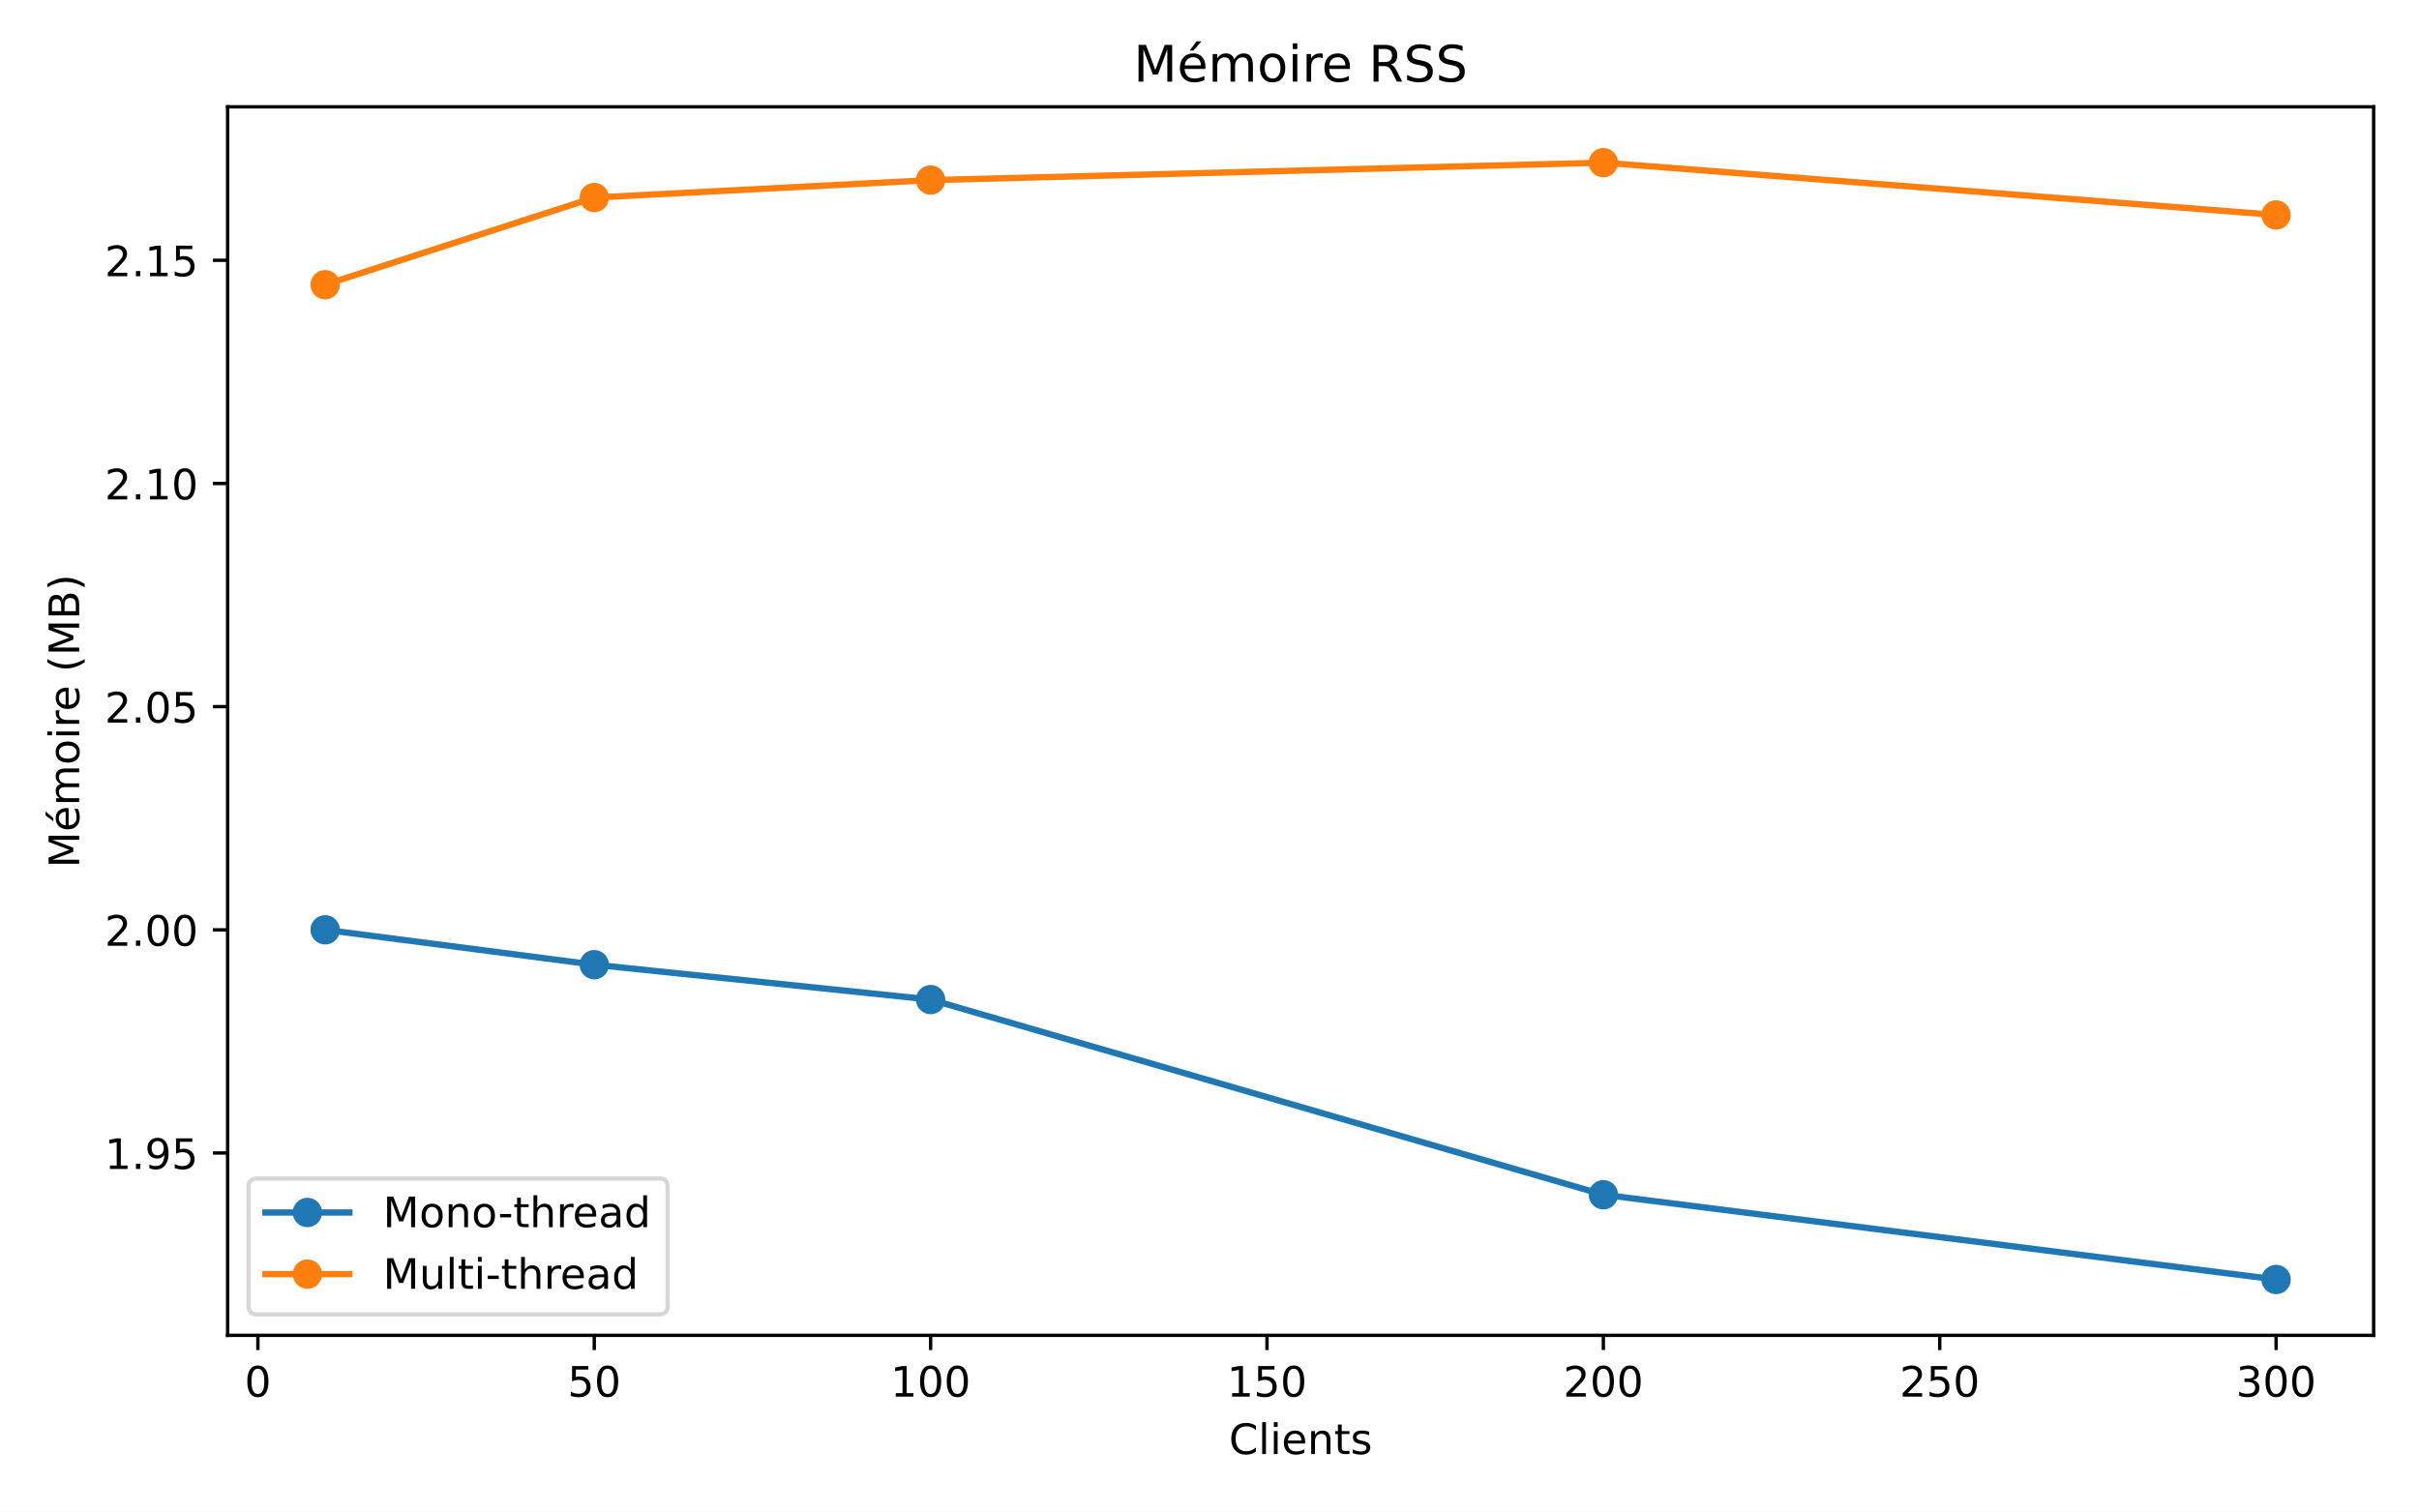
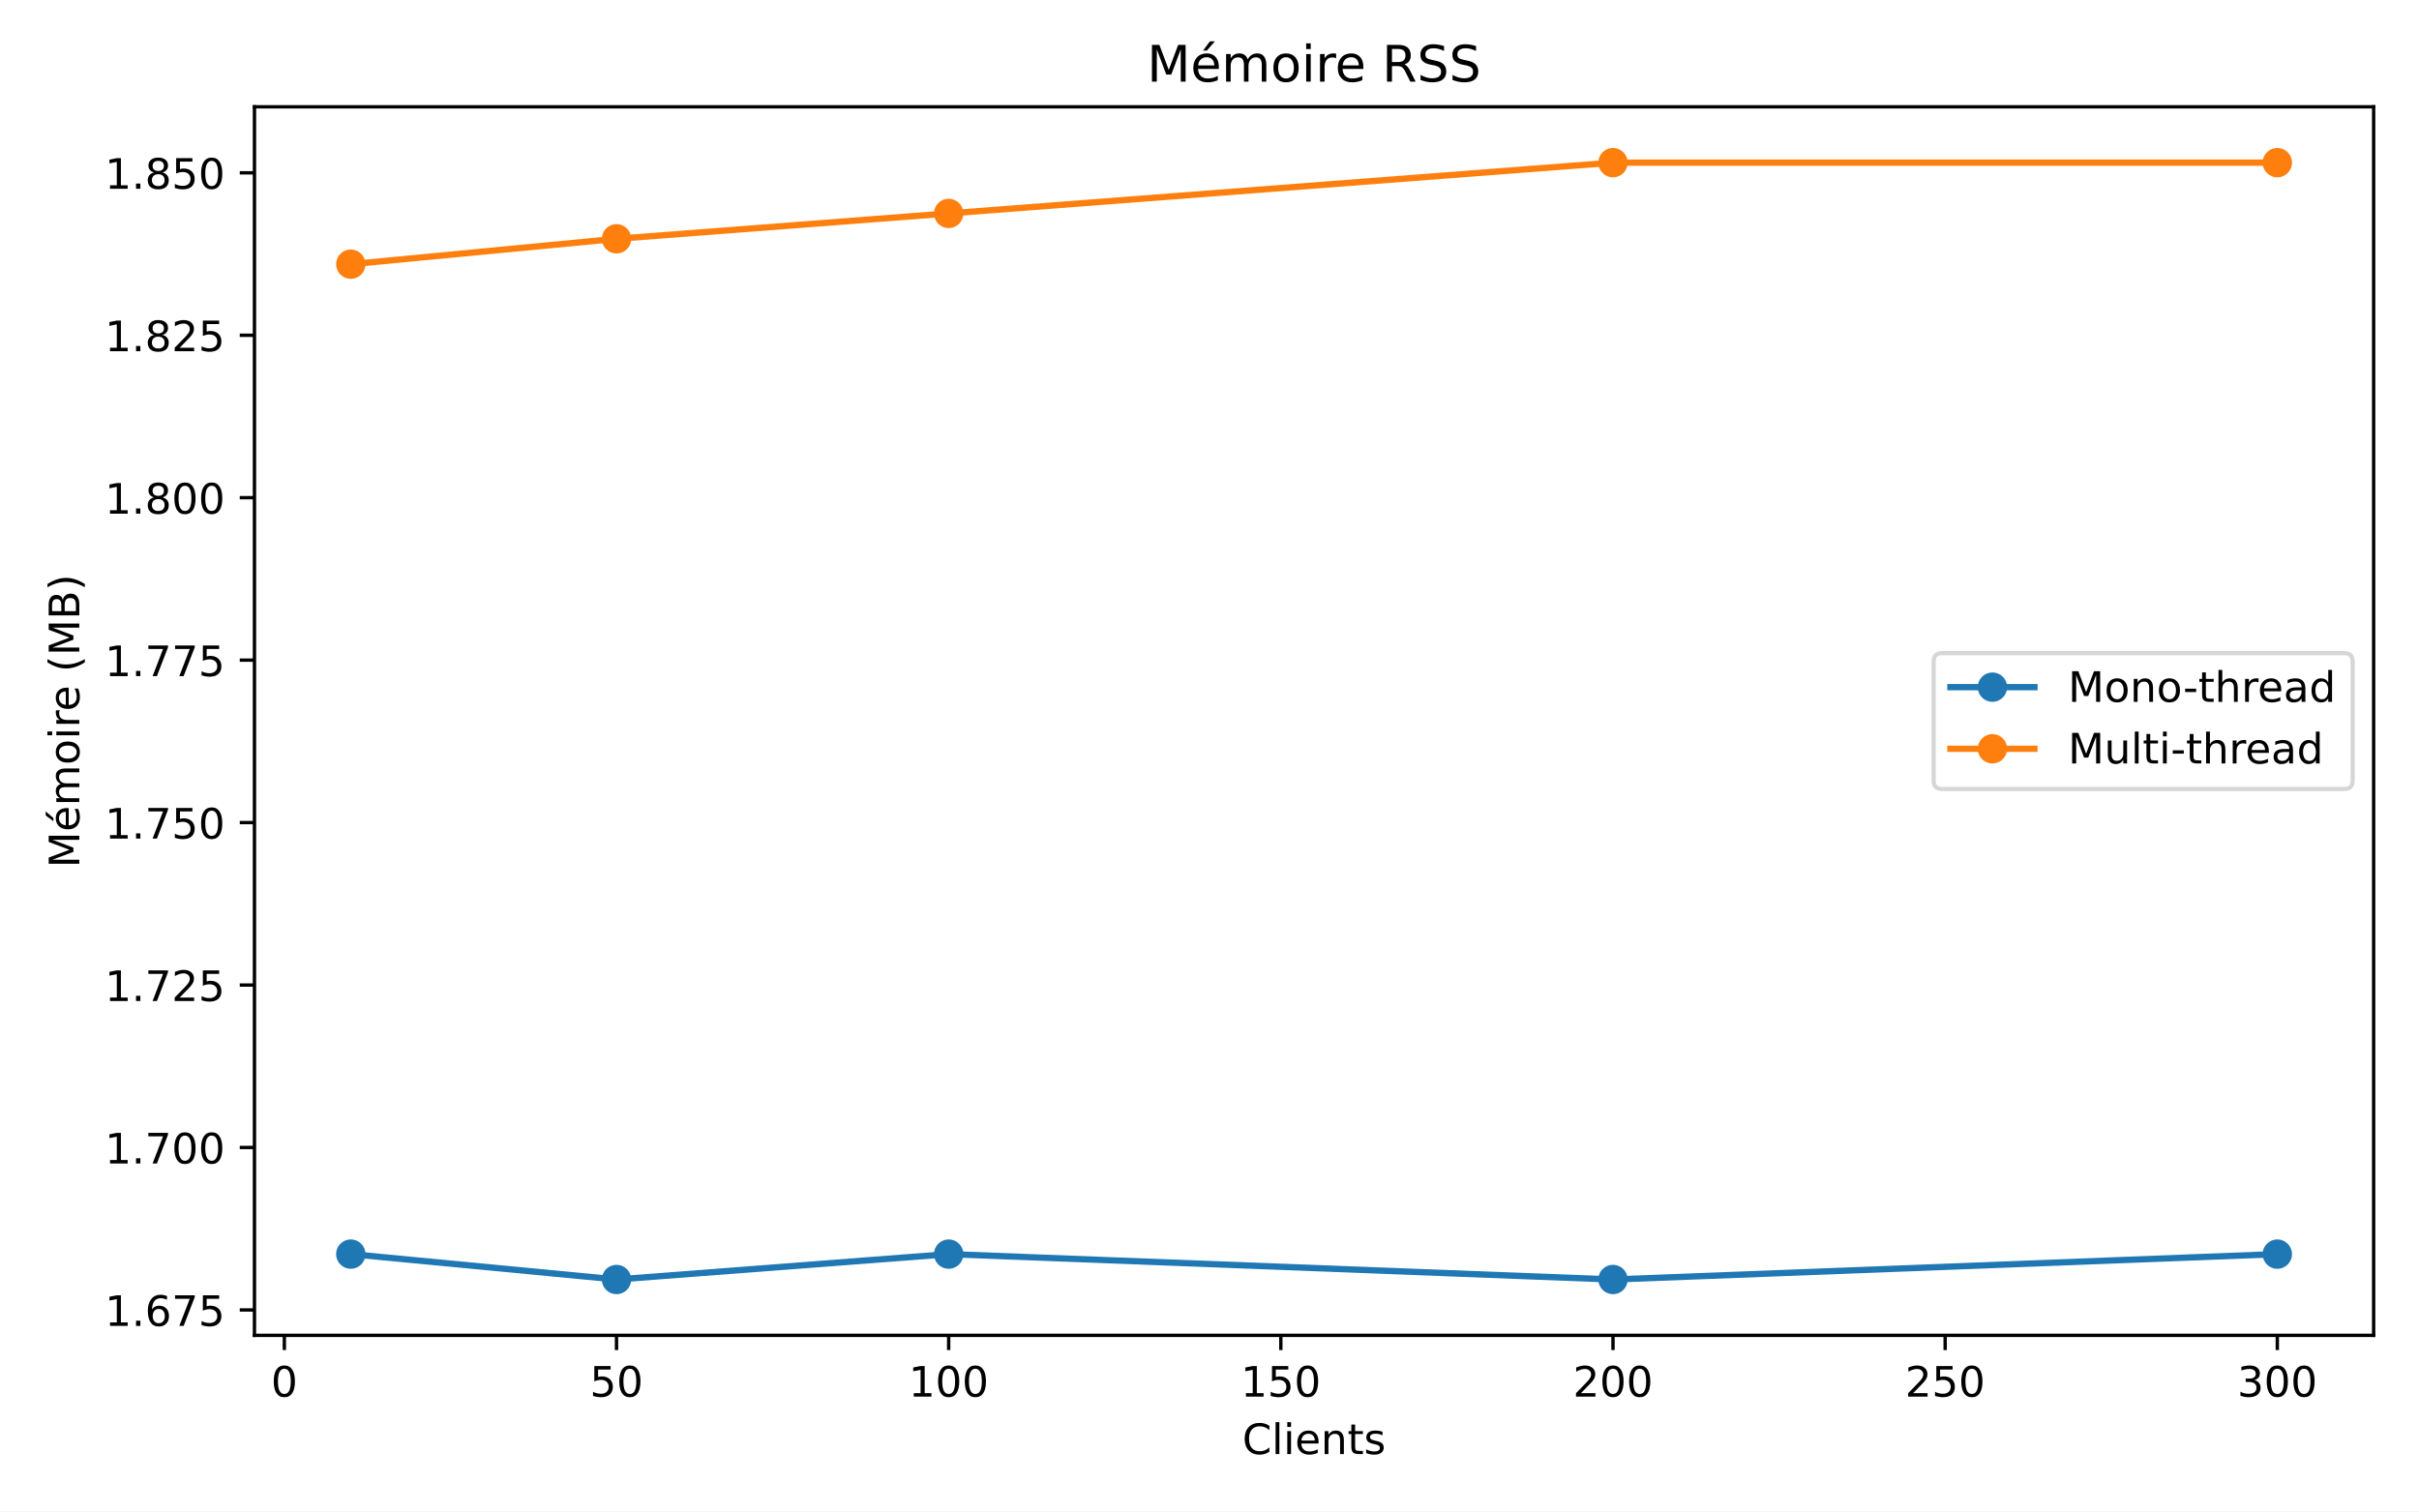
<svg xmlns="http://www.w3.org/2000/svg" xmlns:xlink="http://www.w3.org/1999/xlink" width="576pt" height="360pt" viewBox="0 0 576 360" version="1.1">
  <defs>
    <style type="text/css">*{stroke-linejoin: round; stroke-linecap: butt}</style>
  </defs>
  <g id="figure_1">
    <g id="patch_1">
      <path d="M 0 360  L 576 360  L 576 0  L 0 0  z " style="fill: #ffffff" />
    </g>
    <g id="axes_1">
      <g id="patch_2">
-         <path d="M 54.2 318.04  L 565.2 318.04  L 565.2 25.44  L 54.2 25.44  z " style="fill: #ffffff" />
+         <path d="M 60.59 318.04  L 565.2 318.04  L 565.2 25.44  L 60.59 25.44  z " style="fill: #ffffff" />
      </g>
      <g id="matplotlib.axis_1">
        <g id="xtick_1">
          <g id="line2d_1">
            <defs>
-               <path id="m2f5c1d4aa0" d="M 0 0  L 0 3.5  " style="stroke: #000000; stroke-width: 0.8" />
-             </defs>
-             <g>
-               <use xlink:href="#m2f5c1d4aa0" x="61.408" y="318.04" style="stroke: #000000; stroke-width: 0.8" />
+               <path id="m9c9d1af204" d="M 0 0  L 0 3.5  " style="stroke: #000000; stroke-width: 0.8" />
+             </defs>
+             <g>
+               <use xlink:href="#m9c9d1af204" x="67.708" y="318.04" style="stroke: #000000; stroke-width: 0.8" />
            </g>
          </g>
          <g id="text_1">
-             <g transform="translate(58.22721 332.6384) scale(0.1 -0.1)">
+             <g transform="translate(64.52707 332.6384) scale(0.1 -0.1)">
              <defs>
                <path id="DejaVuSans-30" d="M 2034 4250  Q 1547 4250 1301 3770  Q 1056 3291 1056 2328  Q 1056 1369 1301 889  Q 1547 409 2034 409  Q 2525 409 2770 889  Q 3016 1369 3016 2328  Q 3016 3291 2770 3770  Q 2525 4250 2034 4250  z M 2034 4750  Q 2819 4750 3233 4129  Q 3647 3509 3647 2328  Q 3647 1150 3233 529  Q 2819 -91 2034 -91  Q 1250 -91 836 529  Q 422 1150 422 2328  Q 422 3509 836 4129  Q 1250 4750 2034 4750  z " transform="scale(0.015625)" />
              </defs>
              <use xlink:href="#DejaVuSans-30" />
            </g>
          </g>
        </g>
        <g id="xtick_2">
          <g id="line2d_2">
            <g>
-               <use xlink:href="#m2f5c1d4aa0" x="141.503" y="318.04" style="stroke: #000000; stroke-width: 0.8" />
+               <use xlink:href="#m9c9d1af204" x="146.801" y="318.04" style="stroke: #000000; stroke-width: 0.8" />
            </g>
          </g>
          <g id="text_2">
-             <g transform="translate(135.14 332.6384) scale(0.1 -0.1)">
+             <g transform="translate(140.4383 332.6384) scale(0.1 -0.1)">
              <defs>
                <path id="DejaVuSans-35" d="M 691 4666  L 3169 4666  L 3169 4134  L 1269 4134  L 1269 2991  Q 1406 3038 1543 3061  Q 1681 3084 1819 3084  Q 2600 3084 3056 2656  Q 3513 2228 3513 1497  Q 3513 744 3044 326  Q 2575 -91 1722 -91  Q 1428 -91 1123 -41  Q 819 9 494 109  L 494 744  Q 775 591 1075 516  Q 1375 441 1709 441  Q 2250 441 2565 725  Q 2881 1009 2881 1497  Q 2881 1984 2565 2268  Q 2250 2553 1709 2553  Q 1456 2553 1204 2497  Q 953 2441 691 2322  L 691 4666  z " transform="scale(0.015625)" />
              </defs>
              <use xlink:href="#DejaVuSans-35" />
              <use xlink:href="#DejaVuSans-30" x="63.623" />
            </g>
          </g>
        </g>
        <g id="xtick_3">
          <g id="line2d_3">
            <g>
-               <use xlink:href="#m2f5c1d4aa0" x="221.597" y="318.04" style="stroke: #000000; stroke-width: 0.8" />
+               <use xlink:href="#m9c9d1af204" x="225.893" y="318.04" style="stroke: #000000; stroke-width: 0.8" />
            </g>
          </g>
          <g id="text_3">
-             <g transform="translate(212.0528 332.6384) scale(0.1 -0.1)">
+             <g transform="translate(216.3495 332.6384) scale(0.1 -0.1)">
              <defs>
                <path id="DejaVuSans-31" d="M 794 531  L 1825 531  L 1825 4091  L 703 3866  L 703 4441  L 1819 4666  L 2450 4666  L 2450 531  L 3481 531  L 3481 0  L 794 0  L 794 531  z " transform="scale(0.015625)" />
              </defs>
              <use xlink:href="#DejaVuSans-31" />
              <use xlink:href="#DejaVuSans-30" x="63.623" />
              <use xlink:href="#DejaVuSans-30" x="127.246" />
            </g>
          </g>
        </g>
        <g id="xtick_4">
          <g id="line2d_4">
            <g>
-               <use xlink:href="#m2f5c1d4aa0" x="301.691" y="318.04" style="stroke: #000000; stroke-width: 0.8" />
+               <use xlink:href="#m9c9d1af204" x="304.986" y="318.04" style="stroke: #000000; stroke-width: 0.8" />
            </g>
          </g>
          <g id="text_4">
-             <g transform="translate(292.1468 332.6384) scale(0.1 -0.1)">
+             <g transform="translate(295.442 332.6384) scale(0.1 -0.1)">
              <use xlink:href="#DejaVuSans-31" />
              <use xlink:href="#DejaVuSans-35" x="63.623" />
              <use xlink:href="#DejaVuSans-30" x="127.246" />
            </g>
          </g>
        </g>
        <g id="xtick_5">
          <g id="line2d_5">
            <g>
-               <use xlink:href="#m2f5c1d4aa0" x="381.785" y="318.04" style="stroke: #000000; stroke-width: 0.8" />
+               <use xlink:href="#m9c9d1af204" x="384.078" y="318.04" style="stroke: #000000; stroke-width: 0.8" />
            </g>
          </g>
          <g id="text_5">
-             <g transform="translate(372.2409 332.6384) scale(0.1 -0.1)">
+             <g transform="translate(374.5345 332.6384) scale(0.1 -0.1)">
              <defs>
                <path id="DejaVuSans-32" d="M 1228 531  L 3431 531  L 3431 0  L 469 0  L 469 531  Q 828 903 1448 1529  Q 2069 2156 2228 2338  Q 2531 2678 2651 2914  Q 2772 3150 2772 3378  Q 2772 3750 2511 3984  Q 2250 4219 1831 4219  Q 1534 4219 1204 4116  Q 875 4013 500 3803  L 500 4441  Q 881 4594 1212 4672  Q 1544 4750 1819 4750  Q 2544 4750 2975 4387  Q 3406 4025 3406 3419  Q 3406 3131 3298 2873  Q 3191 2616 2906 2266  Q 2828 2175 2409 1742  Q 1991 1309 1228 531  z " transform="scale(0.015625)" />
              </defs>
              <use xlink:href="#DejaVuSans-32" />
              <use xlink:href="#DejaVuSans-30" x="63.623" />
              <use xlink:href="#DejaVuSans-30" x="127.246" />
            </g>
          </g>
        </g>
        <g id="xtick_6">
          <g id="line2d_6">
            <g>
-               <use xlink:href="#m2f5c1d4aa0" x="461.879" y="318.04" style="stroke: #000000; stroke-width: 0.8" />
+               <use xlink:href="#m9c9d1af204" x="463.171" y="318.04" style="stroke: #000000; stroke-width: 0.8" />
            </g>
          </g>
          <g id="text_6">
-             <g transform="translate(452.3349 332.6384) scale(0.1 -0.1)">
+             <g transform="translate(453.627 332.6384) scale(0.1 -0.1)">
              <use xlink:href="#DejaVuSans-32" />
              <use xlink:href="#DejaVuSans-35" x="63.623" />
              <use xlink:href="#DejaVuSans-30" x="127.246" />
            </g>
          </g>
        </g>
        <g id="xtick_7">
          <g id="line2d_7">
            <g>
-               <use xlink:href="#m2f5c1d4aa0" x="541.973" y="318.04" style="stroke: #000000; stroke-width: 0.8" />
+               <use xlink:href="#m9c9d1af204" x="542.263" y="318.04" style="stroke: #000000; stroke-width: 0.8" />
            </g>
          </g>
          <g id="text_7">
-             <g transform="translate(532.429 332.6384) scale(0.1 -0.1)">
+             <g transform="translate(532.7194 332.6384) scale(0.1 -0.1)">
              <defs>
                <path id="DejaVuSans-33" d="M 2597 2516  Q 3050 2419 3304 2112  Q 3559 1806 3559 1356  Q 3559 666 3084 287  Q 2609 -91 1734 -91  Q 1441 -91 1130 -33  Q 819 25 488 141  L 488 750  Q 750 597 1062 519  Q 1375 441 1716 441  Q 2309 441 2620 675  Q 2931 909 2931 1356  Q 2931 1769 2642 2001  Q 2353 2234 1838 2234  L 1294 2234  L 1294 2753  L 1863 2753  Q 2328 2753 2575 2939  Q 2822 3125 2822 3475  Q 2822 3834 2567 4026  Q 2313 4219 1838 4219  Q 1578 4219 1281 4162  Q 984 4106 628 3988  L 628 4550  Q 988 4650 1302 4700  Q 1616 4750 1894 4750  Q 2613 4750 3031 4423  Q 3450 4097 3450 3541  Q 3450 3153 3228 2886  Q 3006 2619 2597 2516  z " transform="scale(0.015625)" />
              </defs>
              <use xlink:href="#DejaVuSans-33" />
              <use xlink:href="#DejaVuSans-30" x="63.623" />
              <use xlink:href="#DejaVuSans-30" x="127.246" />
            </g>
          </g>
        </g>
        <g id="text_8">
-           <g transform="translate(292.6203 346.3166) scale(0.1 -0.1)">
+           <g transform="translate(295.8153 346.3166) scale(0.1 -0.1)">
            <defs>
              <path id="DejaVuSans-43" d="M 4122 4306  L 4122 3641  Q 3803 3938 3442 4084  Q 3081 4231 2675 4231  Q 1875 4231 1450 3742  Q 1025 3253 1025 2328  Q 1025 1406 1450 917  Q 1875 428 2675 428  Q 3081 428 3442 575  Q 3803 722 4122 1019  L 4122 359  Q 3791 134 3420 21  Q 3050 -91 2638 -91  Q 1578 -91 968 557  Q 359 1206 359 2328  Q 359 3453 968 4101  Q 1578 4750 2638 4750  Q 3056 4750 3426 4639  Q 3797 4528 4122 4306  z " transform="scale(0.015625)" />
              <path id="DejaVuSans-6c" d="M 603 4863  L 1178 4863  L 1178 0  L 603 0  L 603 4863  z " transform="scale(0.015625)" />
              <path id="DejaVuSans-69" d="M 603 3500  L 1178 3500  L 1178 0  L 603 0  L 603 3500  z M 603 4863  L 1178 4863  L 1178 4134  L 603 4134  L 603 4863  z " transform="scale(0.015625)" />
              <path id="DejaVuSans-65" d="M 3597 1894  L 3597 1613  L 953 1613  Q 991 1019 1311 708  Q 1631 397 2203 397  Q 2534 397 2845 478  Q 3156 559 3463 722  L 3463 178  Q 3153 47 2828 -22  Q 2503 -91 2169 -91  Q 1331 -91 842 396  Q 353 884 353 1716  Q 353 2575 817 3079  Q 1281 3584 2069 3584  Q 2775 3584 3186 3129  Q 3597 2675 3597 1894  z M 3022 2063  Q 3016 2534 2758 2815  Q 2500 3097 2075 3097  Q 1594 3097 1305 2825  Q 1016 2553 972 2059  L 3022 2063  z " transform="scale(0.015625)" />
              <path id="DejaVuSans-6e" d="M 3513 2113  L 3513 0  L 2938 0  L 2938 2094  Q 2938 2591 2744 2837  Q 2550 3084 2163 3084  Q 1697 3084 1428 2787  Q 1159 2491 1159 1978  L 1159 0  L 581 0  L 581 3500  L 1159 3500  L 1159 2956  Q 1366 3272 1645 3428  Q 1925 3584 2291 3584  Q 2894 3584 3203 3211  Q 3513 2838 3513 2113  z " transform="scale(0.015625)" />
              <path id="DejaVuSans-74" d="M 1172 4494  L 1172 3500  L 2356 3500  L 2356 3053  L 1172 3053  L 1172 1153  Q 1172 725 1289 603  Q 1406 481 1766 481  L 2356 481  L 2356 0  L 1766 0  Q 1100 0 847 248  Q 594 497 594 1153  L 594 3053  L 172 3053  L 172 3500  L 594 3500  L 594 4494  L 1172 4494  z " transform="scale(0.015625)" />
              <path id="DejaVuSans-73" d="M 2834 3397  L 2834 2853  Q 2591 2978 2328 3040  Q 2066 3103 1784 3103  Q 1356 3103 1142 2972  Q 928 2841 928 2578  Q 928 2378 1081 2264  Q 1234 2150 1697 2047  L 1894 2003  Q 2506 1872 2764 1633  Q 3022 1394 3022 966  Q 3022 478 2636 193  Q 2250 -91 1575 -91  Q 1294 -91 989 -36  Q 684 19 347 128  L 347 722  Q 666 556 975 473  Q 1284 391 1588 391  Q 1994 391 2212 530  Q 2431 669 2431 922  Q 2431 1156 2273 1281  Q 2116 1406 1581 1522  L 1381 1569  Q 847 1681 609 1914  Q 372 2147 372 2553  Q 372 3047 722 3315  Q 1072 3584 1716 3584  Q 2034 3584 2315 3537  Q 2597 3491 2834 3397  z " transform="scale(0.015625)" />
            </defs>
            <use xlink:href="#DejaVuSans-43" />
            <use xlink:href="#DejaVuSans-6c" x="69.824" />
            <use xlink:href="#DejaVuSans-69" x="97.607" />
            <use xlink:href="#DejaVuSans-65" x="125.391" />
            <use xlink:href="#DejaVuSans-6e" x="186.914" />
            <use xlink:href="#DejaVuSans-74" x="250.293" />
            <use xlink:href="#DejaVuSans-73" x="289.502" />
          </g>
        </g>
      </g>
      <g id="matplotlib.axis_2">
        <g id="ytick_1">
          <g id="line2d_8">
            <defs>
-               <path id="mdb60c29565" d="M 0 0  L -3.5 0  " style="stroke: #000000; stroke-width: 0.8" />
-             </defs>
-             <g>
-               <use xlink:href="#mdb60c29565" x="54.2" y="274.61" style="stroke: #000000; stroke-width: 0.8" />
+               <path id="mbbddf3d3e7" d="M 0 0  L -3.5 0  " style="stroke: #000000; stroke-width: 0.8" />
+             </defs>
+             <g>
+               <use xlink:href="#mbbddf3d3e7" x="60.59" y="311.995" style="stroke: #000000; stroke-width: 0.8" />
            </g>
          </g>
          <g id="text_9">
-             <g transform="translate(24.93437 278.4095) scale(0.1 -0.1)">
+             <g transform="translate(24.96187 315.7938) scale(0.1 -0.1)">
              <defs>
                <path id="DejaVuSans-2e" d="M 684 794  L 1344 794  L 1344 0  L 684 0  L 684 794  z " transform="scale(0.015625)" />
-                 <path id="DejaVuSans-39" d="M 703 97  L 703 672  Q 941 559 1184 500  Q 1428 441 1663 441  Q 2288 441 2617 861  Q 2947 1281 2994 2138  Q 2813 1869 2534 1725  Q 2256 1581 1919 1581  Q 1219 1581 811 2004  Q 403 2428 403 3163  Q 403 3881 828 4315  Q 1253 4750 1959 4750  Q 2769 4750 3195 4129  Q 3622 3509 3622 2328  Q 3622 1225 3098 567  Q 2575 -91 1691 -91  Q 1453 -91 1209 -44  Q 966 3 703 97  z M 1959 2075  Q 2384 2075 2632 2365  Q 2881 2656 2881 3163  Q 2881 3666 2632 3958  Q 2384 4250 1959 4250  Q 1534 4250 1286 3958  Q 1038 3666 1038 3163  Q 1038 2656 1286 2365  Q 1534 2075 1959 2075  z " transform="scale(0.015625)" />
-               </defs>
-               <use xlink:href="#DejaVuSans-31" />
-               <use xlink:href="#DejaVuSans-2e" x="63.623" />
-               <use xlink:href="#DejaVuSans-39" x="95.41" />
-               <use xlink:href="#DejaVuSans-35" x="159.033" />
+                 <path id="DejaVuSans-36" d="M 2113 2584  Q 1688 2584 1439 2293  Q 1191 2003 1191 1497  Q 1191 994 1439 701  Q 1688 409 2113 409  Q 2538 409 2786 701  Q 3034 994 3034 1497  Q 3034 2003 2786 2293  Q 2538 2584 2113 2584  z M 3366 4563  L 3366 3988  Q 3128 4100 2886 4159  Q 2644 4219 2406 4219  Q 1781 4219 1451 3797  Q 1122 3375 1075 2522  Q 1259 2794 1537 2939  Q 1816 3084 2150 3084  Q 2853 3084 3261 2657  Q 3669 2231 3669 1497  Q 3669 778 3244 343  Q 2819 -91 2113 -91  Q 1303 -91 875 529  Q 447 1150 447 2328  Q 447 3434 972 4092  Q 1497 4750 2381 4750  Q 2619 4750 2861 4703  Q 3103 4656 3366 4563  z " transform="scale(0.015625)" />
+                 <path id="DejaVuSans-37" d="M 525 4666  L 3525 4666  L 3525 4397  L 1831 0  L 1172 0  L 2766 4134  L 525 4134  L 525 4666  z " transform="scale(0.015625)" />
+               </defs>
+               <use xlink:href="#DejaVuSans-31" />
+               <use xlink:href="#DejaVuSans-2e" x="63.623" />
+               <use xlink:href="#DejaVuSans-36" x="95.41" />
+               <use xlink:href="#DejaVuSans-37" x="159.033" />
+               <use xlink:href="#DejaVuSans-35" x="222.656" />
            </g>
          </g>
        </g>
        <g id="ytick_2">
          <g id="line2d_9">
            <g>
-               <use xlink:href="#mdb60c29565" x="54.2" y="221.456" style="stroke: #000000; stroke-width: 0.8" />
+               <use xlink:href="#mbbddf3d3e7" x="60.59" y="273.304" style="stroke: #000000; stroke-width: 0.8" />
            </g>
          </g>
          <g id="text_10">
-             <g transform="translate(24.93437 225.2556) scale(0.1 -0.1)">
-               <use xlink:href="#DejaVuSans-32" />
-               <use xlink:href="#DejaVuSans-2e" x="63.623" />
-               <use xlink:href="#DejaVuSans-30" x="95.41" />
+             <g transform="translate(24.96187 277.1029) scale(0.1 -0.1)">
+               <use xlink:href="#DejaVuSans-31" />
+               <use xlink:href="#DejaVuSans-2e" x="63.623" />
+               <use xlink:href="#DejaVuSans-37" x="95.41" />
              <use xlink:href="#DejaVuSans-30" x="159.033" />
+               <use xlink:href="#DejaVuSans-30" x="222.656" />
            </g>
          </g>
        </g>
        <g id="ytick_3">
          <g id="line2d_10">
            <g>
-               <use xlink:href="#mdb60c29565" x="54.2" y="168.303" style="stroke: #000000; stroke-width: 0.8" />
+               <use xlink:href="#mbbddf3d3e7" x="60.59" y="234.613" style="stroke: #000000; stroke-width: 0.8" />
            </g>
          </g>
          <g id="text_11">
-             <g transform="translate(24.93437 172.1018) scale(0.1 -0.1)">
-               <use xlink:href="#DejaVuSans-32" />
-               <use xlink:href="#DejaVuSans-2e" x="63.623" />
-               <use xlink:href="#DejaVuSans-30" x="95.41" />
-               <use xlink:href="#DejaVuSans-35" x="159.033" />
+             <g transform="translate(24.96187 238.4119) scale(0.1 -0.1)">
+               <use xlink:href="#DejaVuSans-31" />
+               <use xlink:href="#DejaVuSans-2e" x="63.623" />
+               <use xlink:href="#DejaVuSans-37" x="95.41" />
+               <use xlink:href="#DejaVuSans-32" x="159.033" />
+               <use xlink:href="#DejaVuSans-35" x="222.656" />
            </g>
          </g>
        </g>
        <g id="ytick_4">
          <g id="line2d_11">
            <g>
-               <use xlink:href="#mdb60c29565" x="54.2" y="115.149" style="stroke: #000000; stroke-width: 0.8" />
+               <use xlink:href="#mbbddf3d3e7" x="60.59" y="195.922" style="stroke: #000000; stroke-width: 0.8" />
            </g>
          </g>
          <g id="text_12">
-             <g transform="translate(24.93437 118.9479) scale(0.1 -0.1)">
-               <use xlink:href="#DejaVuSans-32" />
-               <use xlink:href="#DejaVuSans-2e" x="63.623" />
-               <use xlink:href="#DejaVuSans-31" x="95.41" />
-               <use xlink:href="#DejaVuSans-30" x="159.033" />
+             <g transform="translate(24.96187 199.721) scale(0.1 -0.1)">
+               <use xlink:href="#DejaVuSans-31" />
+               <use xlink:href="#DejaVuSans-2e" x="63.623" />
+               <use xlink:href="#DejaVuSans-37" x="95.41" />
+               <use xlink:href="#DejaVuSans-35" x="159.033" />
+               <use xlink:href="#DejaVuSans-30" x="222.656" />
            </g>
          </g>
        </g>
        <g id="ytick_5">
          <g id="line2d_12">
            <g>
-               <use xlink:href="#mdb60c29565" x="54.2" y="61.995" style="stroke: #000000; stroke-width: 0.8" />
+               <use xlink:href="#mbbddf3d3e7" x="60.59" y="157.231" style="stroke: #000000; stroke-width: 0.8" />
            </g>
          </g>
          <g id="text_13">
-             <g transform="translate(24.93437 65.79403) scale(0.1 -0.1)">
-               <use xlink:href="#DejaVuSans-32" />
-               <use xlink:href="#DejaVuSans-2e" x="63.623" />
-               <use xlink:href="#DejaVuSans-31" x="95.41" />
+             <g transform="translate(24.96187 161.0301) scale(0.1 -0.1)">
+               <use xlink:href="#DejaVuSans-31" />
+               <use xlink:href="#DejaVuSans-2e" x="63.623" />
+               <use xlink:href="#DejaVuSans-37" x="95.41" />
+               <use xlink:href="#DejaVuSans-37" x="159.033" />
+               <use xlink:href="#DejaVuSans-35" x="222.656" />
+             </g>
+           </g>
+         </g>
+         <g id="ytick_6">
+           <g id="line2d_13">
+             <g>
+               <use xlink:href="#mbbddf3d3e7" x="60.59" y="118.54" style="stroke: #000000; stroke-width: 0.8" />
+             </g>
+           </g>
+           <g id="text_14">
+             <g transform="translate(24.96187 122.3392) scale(0.1 -0.1)">
+               <defs>
+                 <path id="DejaVuSans-38" d="M 2034 2216  Q 1584 2216 1326 1975  Q 1069 1734 1069 1313  Q 1069 891 1326 650  Q 1584 409 2034 409  Q 2484 409 2743 651  Q 3003 894 3003 1313  Q 3003 1734 2745 1975  Q 2488 2216 2034 2216  z M 1403 2484  Q 997 2584 770 2862  Q 544 3141 544 3541  Q 544 4100 942 4425  Q 1341 4750 2034 4750  Q 2731 4750 3128 4425  Q 3525 4100 3525 3541  Q 3525 3141 3298 2862  Q 3072 2584 2669 2484  Q 3125 2378 3379 2068  Q 3634 1759 3634 1313  Q 3634 634 3220 271  Q 2806 -91 2034 -91  Q 1263 -91 848 271  Q 434 634 434 1313  Q 434 1759 690 2068  Q 947 2378 1403 2484  z M 1172 3481  Q 1172 3119 1398 2916  Q 1625 2713 2034 2713  Q 2441 2713 2670 2916  Q 2900 3119 2900 3481  Q 2900 3844 2670 4047  Q 2441 4250 2034 4250  Q 1625 4250 1398 4047  Q 1172 3844 1172 3481  z " transform="scale(0.015625)" />
+               </defs>
+               <use xlink:href="#DejaVuSans-31" />
+               <use xlink:href="#DejaVuSans-2e" x="63.623" />
+               <use xlink:href="#DejaVuSans-38" x="95.41" />
+               <use xlink:href="#DejaVuSans-30" x="159.033" />
+               <use xlink:href="#DejaVuSans-30" x="222.656" />
+             </g>
+           </g>
+         </g>
+         <g id="ytick_7">
+           <g id="line2d_14">
+             <g>
+               <use xlink:href="#mbbddf3d3e7" x="60.59" y="79.849" style="stroke: #000000; stroke-width: 0.8" />
+             </g>
+           </g>
+           <g id="text_15">
+             <g transform="translate(24.96187 83.64831) scale(0.1 -0.1)">
+               <use xlink:href="#DejaVuSans-31" />
+               <use xlink:href="#DejaVuSans-2e" x="63.623" />
+               <use xlink:href="#DejaVuSans-38" x="95.41" />
+               <use xlink:href="#DejaVuSans-32" x="159.033" />
+               <use xlink:href="#DejaVuSans-35" x="222.656" />
+             </g>
+           </g>
+         </g>
+         <g id="ytick_8">
+           <g id="line2d_15">
+             <g>
+               <use xlink:href="#mbbddf3d3e7" x="60.59" y="41.158" style="stroke: #000000; stroke-width: 0.8" />
+             </g>
+           </g>
+           <g id="text_16">
+             <g transform="translate(24.96187 44.9574) scale(0.1 -0.1)">
+               <use xlink:href="#DejaVuSans-31" />
+               <use xlink:href="#DejaVuSans-2e" x="63.623" />
+               <use xlink:href="#DejaVuSans-38" x="95.41" />
              <use xlink:href="#DejaVuSans-35" x="159.033" />
-             </g>
-           </g>
-         </g>
-         <g id="text_14">
-           <g transform="translate(18.85469 206.7041) rotate(-90) scale(0.1 -0.1)">
+               <use xlink:href="#DejaVuSans-30" x="222.656" />
+             </g>
+           </g>
+         </g>
+         <g id="text_17">
+           <g transform="translate(18.88219 206.7041) rotate(-90) scale(0.1 -0.1)">
            <defs>
              <path id="DejaVuSans-4d" d="M 628 4666  L 1569 4666  L 2759 1491  L 3956 4666  L 4897 4666  L 4897 0  L 4281 0  L 4281 4097  L 3078 897  L 2444 897  L 1241 4097  L 1241 0  L 628 0  L 628 4666  z " transform="scale(0.015625)" />
              <path id="DejaVuSans-e9" d="M 3597 1894  L 3597 1613  L 953 1613  Q 991 1019 1311 708  Q 1631 397 2203 397  Q 2534 397 2845 478  Q 3156 559 3463 722  L 3463 178  Q 3153 47 2828 -22  Q 2503 -91 2169 -91  Q 1331 -91 842 396  Q 353 884 353 1716  Q 353 2575 817 3079  Q 1281 3584 2069 3584  Q 2775 3584 3186 3129  Q 3597 2675 3597 1894  z M 3022 2063  Q 3016 2534 2758 2815  Q 2500 3097 2075 3097  Q 1594 3097 1305 2825  Q 1016 2553 972 2059  L 3022 2063  z M 2469 5119  L 3091 5119  L 2072 3944  L 1594 3944  L 2469 5119  z " transform="scale(0.015625)" />
              <path id="DejaVuSans-6d" d="M 3328 2828  Q 3544 3216 3844 3400  Q 4144 3584 4550 3584  Q 5097 3584 5394 3201  Q 5691 2819 5691 2113  L 5691 0  L 5113 0  L 5113 2094  Q 5113 2597 4934 2840  Q 4756 3084 4391 3084  Q 3944 3084 3684 2787  Q 3425 2491 3425 1978  L 3425 0  L 2847 0  L 2847 2094  Q 2847 2600 2669 2842  Q 2491 3084 2119 3084  Q 1678 3084 1418 2786  Q 1159 2488 1159 1978  L 1159 0  L 581 0  L 581 3500  L 1159 3500  L 1159 2956  Q 1356 3278 1631 3431  Q 1906 3584 2284 3584  Q 2666 3584 2933 3390  Q 3200 3197 3328 2828  z " transform="scale(0.015625)" />
              <path id="DejaVuSans-6f" d="M 1959 3097  Q 1497 3097 1228 2736  Q 959 2375 959 1747  Q 959 1119 1226 758  Q 1494 397 1959 397  Q 2419 397 2687 759  Q 2956 1122 2956 1747  Q 2956 2369 2687 2733  Q 2419 3097 1959 3097  z M 1959 3584  Q 2709 3584 3137 3096  Q 3566 2609 3566 1747  Q 3566 888 3137 398  Q 2709 -91 1959 -91  Q 1206 -91 779 398  Q 353 888 353 1747  Q 353 2609 779 3096  Q 1206 3584 1959 3584  z " transform="scale(0.015625)" />
              <path id="DejaVuSans-72" d="M 2631 2963  Q 2534 3019 2420 3045  Q 2306 3072 2169 3072  Q 1681 3072 1420 2755  Q 1159 2438 1159 1844  L 1159 0  L 581 0  L 581 3500  L 1159 3500  L 1159 2956  Q 1341 3275 1631 3429  Q 1922 3584 2338 3584  Q 2397 3584 2469 3576  Q 2541 3569 2628 3553  L 2631 2963  z " transform="scale(0.015625)" />
              <path id="DejaVuSans-20" transform="scale(0.015625)" />
              <path id="DejaVuSans-28" d="M 1984 4856  Q 1566 4138 1362 3434  Q 1159 2731 1159 2009  Q 1159 1288 1364 580  Q 1569 -128 1984 -844  L 1484 -844  Q 1016 -109 783 600  Q 550 1309 550 2009  Q 550 2706 781 3412  Q 1013 4119 1484 4856  L 1984 4856  z " transform="scale(0.015625)" />
              <path id="DejaVuSans-42" d="M 1259 2228  L 1259 519  L 2272 519  Q 2781 519 3026 730  Q 3272 941 3272 1375  Q 3272 1813 3026 2020  Q 2781 2228 2272 2228  L 1259 2228  z M 1259 4147  L 1259 2741  L 2194 2741  Q 2656 2741 2882 2914  Q 3109 3088 3109 3444  Q 3109 3797 2882 3972  Q 2656 4147 2194 4147  L 1259 4147  z M 628 4666  L 2241 4666  Q 2963 4666 3353 4366  Q 3744 4066 3744 3513  Q 3744 3084 3544 2831  Q 3344 2578 2956 2516  Q 3422 2416 3680 2098  Q 3938 1781 3938 1306  Q 3938 681 3513 340  Q 3088 0 2303 0  L 628 0  L 628 4666  z " transform="scale(0.015625)" />
              <path id="DejaVuSans-29" d="M 513 4856  L 1013 4856  Q 1481 4119 1714 3412  Q 1947 2706 1947 2009  Q 1947 1309 1714 600  Q 1481 -109 1013 -844  L 513 -844  Q 928 -128 1133 580  Q 1338 1288 1338 2009  Q 1338 2731 1133 3434  Q 928 4138 513 4856  z " transform="scale(0.015625)" />
            </defs>
            <use xlink:href="#DejaVuSans-4d" />
            <use xlink:href="#DejaVuSans-e9" x="86.279" />
            <use xlink:href="#DejaVuSans-6d" x="147.803" />
            <use xlink:href="#DejaVuSans-6f" x="245.215" />
            <use xlink:href="#DejaVuSans-69" x="306.396" />
            <use xlink:href="#DejaVuSans-72" x="334.18" />
            <use xlink:href="#DejaVuSans-65" x="373.043" />
            <use xlink:href="#DejaVuSans-20" x="434.566" />
            <use xlink:href="#DejaVuSans-28" x="466.354" />
            <use xlink:href="#DejaVuSans-4d" x="505.367" />
            <use xlink:href="#DejaVuSans-42" x="591.646" />
            <use xlink:href="#DejaVuSans-29" x="660.25" />
          </g>
        </g>
      </g>
-       <g id="line2d_13">
-         <path d="M 77.427 221.456  L 141.503 229.762  L 221.597 238.067  L 381.785 284.554  L 541.973 304.74  " clip-path="url(#pfbcb73d586)" style="fill: none; stroke: #1f77b4; stroke-width: 1.5; stroke-linecap: square" />
+       <g id="line2d_16">
+         <path d="M 83.527 298.695  L 146.801 304.74  L 225.893 298.695  L 384.078 304.74  L 542.263 298.695  " clip-path="url(#pbe8b947dfd)" style="fill: none; stroke: #1f77b4; stroke-width: 1.5; stroke-linecap: square" />
        <defs>
-           <path id="m05c8826a86" d="M 0 3  C 0.796 3 1.559 2.684 2.121 2.121  C 2.684 1.559 3 0.796 3 0  C 3 -0.796 2.684 -1.559 2.121 -2.121  C 1.559 -2.684 0.796 -3 0 -3  C -0.796 -3 -1.559 -2.684 -2.121 -2.121  C -2.684 -1.559 -3 -0.796 -3 0  C -3 0.796 -2.684 1.559 -2.121 2.121  C -1.559 2.684 -0.796 3 0 3  z " style="stroke: #1f77b4" />
+           <path id="m8973a2453a" d="M 0 3  C 0.796 3 1.559 2.684 2.121 2.121  C 2.684 1.559 3 0.796 3 0  C 3 -0.796 2.684 -1.559 2.121 -2.121  C 1.559 -2.684 0.796 -3 0 -3  C -0.796 -3 -1.559 -2.684 -2.121 -2.121  C -2.684 -1.559 -3 -0.796 -3 0  C -3 0.796 -2.684 1.559 -2.121 2.121  C -1.559 2.684 -0.796 3 0 3  z " style="stroke: #1f77b4" />
        </defs>
-         <g clip-path="url(#pfbcb73d586)">
-           <use xlink:href="#m05c8826a86" x="77.427" y="221.456" style="fill: #1f77b4; stroke: #1f77b4" />
-           <use xlink:href="#m05c8826a86" x="141.503" y="229.762" style="fill: #1f77b4; stroke: #1f77b4" />
-           <use xlink:href="#m05c8826a86" x="221.597" y="238.067" style="fill: #1f77b4; stroke: #1f77b4" />
-           <use xlink:href="#m05c8826a86" x="381.785" y="284.554" style="fill: #1f77b4; stroke: #1f77b4" />
-           <use xlink:href="#m05c8826a86" x="541.973" y="304.74" style="fill: #1f77b4; stroke: #1f77b4" />
-         </g>
-       </g>
-       <g id="line2d_14">
-         <path d="M 77.427 67.809  L 141.503 47.045  L 221.597 42.893  L 381.785 38.74  L 541.973 51.198  " clip-path="url(#pfbcb73d586)" style="fill: none; stroke: #ff7f0e; stroke-width: 1.5; stroke-linecap: square" />
+         <g clip-path="url(#pbe8b947dfd)">
+           <use xlink:href="#m8973a2453a" x="83.527" y="298.695" style="fill: #1f77b4; stroke: #1f77b4" />
+           <use xlink:href="#m8973a2453a" x="146.801" y="304.74" style="fill: #1f77b4; stroke: #1f77b4" />
+           <use xlink:href="#m8973a2453a" x="225.893" y="298.695" style="fill: #1f77b4; stroke: #1f77b4" />
+           <use xlink:href="#m8973a2453a" x="384.078" y="304.74" style="fill: #1f77b4; stroke: #1f77b4" />
+           <use xlink:href="#m8973a2453a" x="542.263" y="298.695" style="fill: #1f77b4; stroke: #1f77b4" />
+         </g>
+       </g>
+       <g id="line2d_17">
+         <path d="M 83.527 62.922  L 146.801 56.876  L 225.893 50.831  L 384.078 38.74  L 542.263 38.74  " clip-path="url(#pbe8b947dfd)" style="fill: none; stroke: #ff7f0e; stroke-width: 1.5; stroke-linecap: square" />
        <defs>
-           <path id="m893e439f14" d="M 0 3  C 0.796 3 1.559 2.684 2.121 2.121  C 2.684 1.559 3 0.796 3 0  C 3 -0.796 2.684 -1.559 2.121 -2.121  C 1.559 -2.684 0.796 -3 0 -3  C -0.796 -3 -1.559 -2.684 -2.121 -2.121  C -2.684 -1.559 -3 -0.796 -3 0  C -3 0.796 -2.684 1.559 -2.121 2.121  C -1.559 2.684 -0.796 3 0 3  z " style="stroke: #ff7f0e" />
+           <path id="m734388bf4f" d="M 0 3  C 0.796 3 1.559 2.684 2.121 2.121  C 2.684 1.559 3 0.796 3 0  C 3 -0.796 2.684 -1.559 2.121 -2.121  C 1.559 -2.684 0.796 -3 0 -3  C -0.796 -3 -1.559 -2.684 -2.121 -2.121  C -2.684 -1.559 -3 -0.796 -3 0  C -3 0.796 -2.684 1.559 -2.121 2.121  C -1.559 2.684 -0.796 3 0 3  z " style="stroke: #ff7f0e" />
        </defs>
-         <g clip-path="url(#pfbcb73d586)">
-           <use xlink:href="#m893e439f14" x="77.427" y="67.809" style="fill: #ff7f0e; stroke: #ff7f0e" />
-           <use xlink:href="#m893e439f14" x="141.503" y="47.045" style="fill: #ff7f0e; stroke: #ff7f0e" />
-           <use xlink:href="#m893e439f14" x="221.597" y="42.893" style="fill: #ff7f0e; stroke: #ff7f0e" />
-           <use xlink:href="#m893e439f14" x="381.785" y="38.74" style="fill: #ff7f0e; stroke: #ff7f0e" />
-           <use xlink:href="#m893e439f14" x="541.973" y="51.198" style="fill: #ff7f0e; stroke: #ff7f0e" />
+         <g clip-path="url(#pbe8b947dfd)">
+           <use xlink:href="#m734388bf4f" x="83.527" y="62.922" style="fill: #ff7f0e; stroke: #ff7f0e" />
+           <use xlink:href="#m734388bf4f" x="146.801" y="56.876" style="fill: #ff7f0e; stroke: #ff7f0e" />
+           <use xlink:href="#m734388bf4f" x="225.893" y="50.831" style="fill: #ff7f0e; stroke: #ff7f0e" />
+           <use xlink:href="#m734388bf4f" x="384.078" y="38.74" style="fill: #ff7f0e; stroke: #ff7f0e" />
+           <use xlink:href="#m734388bf4f" x="542.263" y="38.74" style="fill: #ff7f0e; stroke: #ff7f0e" />
        </g>
      </g>
      <g id="patch_3">
-         <path d="M 54.2 318.04  L 54.2 25.44  " style="fill: none; stroke: #000000; stroke-width: 0.8; stroke-linejoin: miter; stroke-linecap: square" />
+         <path d="M 60.59 318.04  L 60.59 25.44  " style="fill: none; stroke: #000000; stroke-width: 0.8; stroke-linejoin: miter; stroke-linecap: square" />
      </g>
      <g id="patch_4">
        <path d="M 565.2 318.04  L 565.2 25.44  " style="fill: none; stroke: #000000; stroke-width: 0.8; stroke-linejoin: miter; stroke-linecap: square" />
      </g>
      <g id="patch_5">
-         <path d="M 54.2 318.04  L 565.2 318.04  " style="fill: none; stroke: #000000; stroke-width: 0.8; stroke-linejoin: miter; stroke-linecap: square" />
+         <path d="M 60.59 318.04  L 565.2 318.04  " style="fill: none; stroke: #000000; stroke-width: 0.8; stroke-linejoin: miter; stroke-linecap: square" />
      </g>
      <g id="patch_6">
-         <path d="M 54.2 25.44  L 565.2 25.44  " style="fill: none; stroke: #000000; stroke-width: 0.8; stroke-linejoin: miter; stroke-linecap: square" />
-       </g>
-       <g id="text_15">
-         <g transform="translate(269.9312 19.44) scale(0.12 -0.12)">
+         <path d="M 60.59 25.44  L 565.2 25.44  " style="fill: none; stroke: #000000; stroke-width: 0.8; stroke-linejoin: miter; stroke-linecap: square" />
+       </g>
+       <g id="text_18">
+         <g transform="translate(273.1263 19.44) scale(0.12 -0.12)">
          <defs>
            <path id="DejaVuSans-52" d="M 2841 2188  Q 3044 2119 3236 1894  Q 3428 1669 3622 1275  L 4263 0  L 3584 0  L 2988 1197  Q 2756 1666 2539 1819  Q 2322 1972 1947 1972  L 1259 1972  L 1259 0  L 628 0  L 628 4666  L 2053 4666  Q 2853 4666 3247 4331  Q 3641 3997 3641 3322  Q 3641 2881 3436 2590  Q 3231 2300 2841 2188  z M 1259 4147  L 1259 2491  L 2053 2491  Q 2509 2491 2742 2702  Q 2975 2913 2975 3322  Q 2975 3731 2742 3939  Q 2509 4147 2053 4147  L 1259 4147  z " transform="scale(0.015625)" />
            <path id="DejaVuSans-53" d="M 3425 4513  L 3425 3897  Q 3066 4069 2747 4153  Q 2428 4238 2131 4238  Q 1616 4238 1336 4038  Q 1056 3838 1056 3469  Q 1056 3159 1242 3001  Q 1428 2844 1947 2747  L 2328 2669  Q 3034 2534 3370 2195  Q 3706 1856 3706 1288  Q 3706 609 3251 259  Q 2797 -91 1919 -91  Q 1588 -91 1214 -16  Q 841 59 441 206  L 441 856  Q 825 641 1194 531  Q 1563 422 1919 422  Q 2459 422 2753 634  Q 3047 847 3047 1241  Q 3047 1584 2836 1778  Q 2625 1972 2144 2069  L 1759 2144  Q 1053 2284 737 2584  Q 422 2884 422 3419  Q 422 4038 858 4394  Q 1294 4750 2059 4750  Q 2388 4750 2728 4690  Q 3069 4631 3425 4513  z " transform="scale(0.015625)" />
          </defs>
          <use xlink:href="#DejaVuSans-4d" />
          <use xlink:href="#DejaVuSans-e9" x="86.279" />
          <use xlink:href="#DejaVuSans-6d" x="147.803" />
          <use xlink:href="#DejaVuSans-6f" x="245.215" />
          <use xlink:href="#DejaVuSans-69" x="306.396" />
          <use xlink:href="#DejaVuSans-72" x="334.18" />
          <use xlink:href="#DejaVuSans-65" x="373.043" />
          <use xlink:href="#DejaVuSans-20" x="434.566" />
          <use xlink:href="#DejaVuSans-52" x="466.354" />
          <use xlink:href="#DejaVuSans-53" x="535.836" />
          <use xlink:href="#DejaVuSans-53" x="599.312" />
        </g>
      </g>
      <g id="legend_1">
        <g id="patch_7">
-           <path d="M 61.2 313.04  L 156.972 313.04  Q 158.972 313.04 158.972 311.04  L 158.972 282.684  Q 158.972 280.684 156.972 280.684  L 61.2 280.684  Q 59.2 280.684 59.2 282.684  L 59.2 311.04  Q 59.2 313.04 61.2 313.04  z " style="fill: #ffffff; opacity: 0.8; stroke: #cccccc; stroke-linejoin: miter" />
-         </g>
-         <g id="line2d_15">
-           <path d="M 63.2 288.782  L 73.2 288.782  L 83.2 288.782  " style="fill: none; stroke: #1f77b4; stroke-width: 1.5; stroke-linecap: square" />
+           <path d="M 462.428 187.918  L 558.2 187.918  Q 560.2 187.918 560.2 185.918  L 560.2 157.562  Q 560.2 155.562 558.2 155.562  L 462.428 155.562  Q 460.428 155.562 460.428 157.562  L 460.428 185.918  Q 460.428 187.918 462.428 187.918  z " style="fill: #ffffff; opacity: 0.8; stroke: #cccccc; stroke-linejoin: miter" />
+         </g>
+         <g id="line2d_18">
+           <path d="M 464.428 163.66  L 474.428 163.66  L 484.428 163.66  " style="fill: none; stroke: #1f77b4; stroke-width: 1.5; stroke-linecap: square" />
          <g>
-             <use xlink:href="#m05c8826a86" x="73.2" y="288.782" style="fill: #1f77b4; stroke: #1f77b4" />
-           </g>
-         </g>
-         <g id="text_16">
-           <g transform="translate(91.2 292.2822) scale(0.1 -0.1)">
+             <use xlink:href="#m8973a2453a" x="474.428" y="163.66" style="fill: #1f77b4; stroke: #1f77b4" />
+           </g>
+         </g>
+         <g id="text_19">
+           <g transform="translate(492.4281 167.1603) scale(0.1 -0.1)">
            <defs>
              <path id="DejaVuSans-2d" d="M 313 2009  L 1997 2009  L 1997 1497  L 313 1497  L 313 2009  z " transform="scale(0.015625)" />
              <path id="DejaVuSans-68" d="M 3513 2113  L 3513 0  L 2938 0  L 2938 2094  Q 2938 2591 2744 2837  Q 2550 3084 2163 3084  Q 1697 3084 1428 2787  Q 1159 2491 1159 1978  L 1159 0  L 581 0  L 581 4863  L 1159 4863  L 1159 2956  Q 1366 3272 1645 3428  Q 1925 3584 2291 3584  Q 2894 3584 3203 3211  Q 3513 2838 3513 2113  z " transform="scale(0.015625)" />
              <path id="DejaVuSans-61" d="M 2194 1759  Q 1497 1759 1228 1600  Q 959 1441 959 1056  Q 959 750 1161 570  Q 1363 391 1709 391  Q 2188 391 2477 730  Q 2766 1069 2766 1631  L 2766 1759  L 2194 1759  z M 3341 1997  L 3341 0  L 2766 0  L 2766 531  Q 2569 213 2275 61  Q 1981 -91 1556 -91  Q 1019 -91 701 211  Q 384 513 384 1019  Q 384 1609 779 1909  Q 1175 2209 1959 2209  L 2766 2209  L 2766 2266  Q 2766 2663 2505 2880  Q 2244 3097 1772 3097  Q 1472 3097 1187 3025  Q 903 2953 641 2809  L 641 3341  Q 956 3463 1253 3523  Q 1550 3584 1831 3584  Q 2591 3584 2966 3190  Q 3341 2797 3341 1997  z " transform="scale(0.015625)" />
              <path id="DejaVuSans-64" d="M 2906 2969  L 2906 4863  L 3481 4863  L 3481 0  L 2906 0  L 2906 525  Q 2725 213 2448 61  Q 2172 -91 1784 -91  Q 1150 -91 751 415  Q 353 922 353 1747  Q 353 2572 751 3078  Q 1150 3584 1784 3584  Q 2172 3584 2448 3432  Q 2725 3281 2906 2969  z M 947 1747  Q 947 1113 1208 752  Q 1469 391 1925 391  Q 2381 391 2643 752  Q 2906 1113 2906 1747  Q 2906 2381 2643 2742  Q 2381 3103 1925 3103  Q 1469 3103 1208 2742  Q 947 2381 947 1747  z " transform="scale(0.015625)" />
            </defs>
            <use xlink:href="#DejaVuSans-4d" />
            <use xlink:href="#DejaVuSans-6f" x="86.279" />
            <use xlink:href="#DejaVuSans-6e" x="147.461" />
            <use xlink:href="#DejaVuSans-6f" x="210.84" />
            <use xlink:href="#DejaVuSans-2d" x="273.896" />
            <use xlink:href="#DejaVuSans-74" x="309.98" />
            <use xlink:href="#DejaVuSans-68" x="349.189" />
            <use xlink:href="#DejaVuSans-72" x="412.568" />
            <use xlink:href="#DejaVuSans-65" x="451.432" />
            <use xlink:href="#DejaVuSans-61" x="512.955" />
            <use xlink:href="#DejaVuSans-64" x="574.234" />
          </g>
        </g>
-         <g id="line2d_16">
-           <path d="M 63.2 303.46  L 73.2 303.46  L 83.2 303.46  " style="fill: none; stroke: #ff7f0e; stroke-width: 1.5; stroke-linecap: square" />
+         <g id="line2d_19">
+           <path d="M 464.428 178.338  L 474.428 178.338  L 484.428 178.338  " style="fill: none; stroke: #ff7f0e; stroke-width: 1.5; stroke-linecap: square" />
          <g>
-             <use xlink:href="#m893e439f14" x="73.2" y="303.46" style="fill: #ff7f0e; stroke: #ff7f0e" />
-           </g>
-         </g>
-         <g id="text_17">
-           <g transform="translate(91.2 306.9603) scale(0.1 -0.1)">
+             <use xlink:href="#m734388bf4f" x="474.428" y="178.338" style="fill: #ff7f0e; stroke: #ff7f0e" />
+           </g>
+         </g>
+         <g id="text_20">
+           <g transform="translate(492.4281 181.8384) scale(0.1 -0.1)">
            <defs>
              <path id="DejaVuSans-75" d="M 544 1381  L 544 3500  L 1119 3500  L 1119 1403  Q 1119 906 1312 657  Q 1506 409 1894 409  Q 2359 409 2629 706  Q 2900 1003 2900 1516  L 2900 3500  L 3475 3500  L 3475 0  L 2900 0  L 2900 538  Q 2691 219 2414 64  Q 2138 -91 1772 -91  Q 1169 -91 856 284  Q 544 659 544 1381  z M 1991 3584  L 1991 3584  z " transform="scale(0.015625)" />
            </defs>
            <use xlink:href="#DejaVuSans-4d" />
            <use xlink:href="#DejaVuSans-75" x="86.279" />
            <use xlink:href="#DejaVuSans-6c" x="149.658" />
            <use xlink:href="#DejaVuSans-74" x="177.441" />
            <use xlink:href="#DejaVuSans-69" x="216.65" />
            <use xlink:href="#DejaVuSans-2d" x="244.434" />
            <use xlink:href="#DejaVuSans-74" x="280.518" />
            <use xlink:href="#DejaVuSans-68" x="319.727" />
            <use xlink:href="#DejaVuSans-72" x="383.105" />
            <use xlink:href="#DejaVuSans-65" x="421.969" />
            <use xlink:href="#DejaVuSans-61" x="483.492" />
            <use xlink:href="#DejaVuSans-64" x="544.771" />
          </g>
        </g>
      </g>
    </g>
  </g>
  <defs>
-     <clipPath id="pfbcb73d586">
-       <rect x="54.2" y="25.44" width="511" height="292.6" />
+     <clipPath id="pbe8b947dfd">
+       <rect x="60.59" y="25.44" width="504.61" height="292.6" />
    </clipPath>
  </defs>
</svg>
